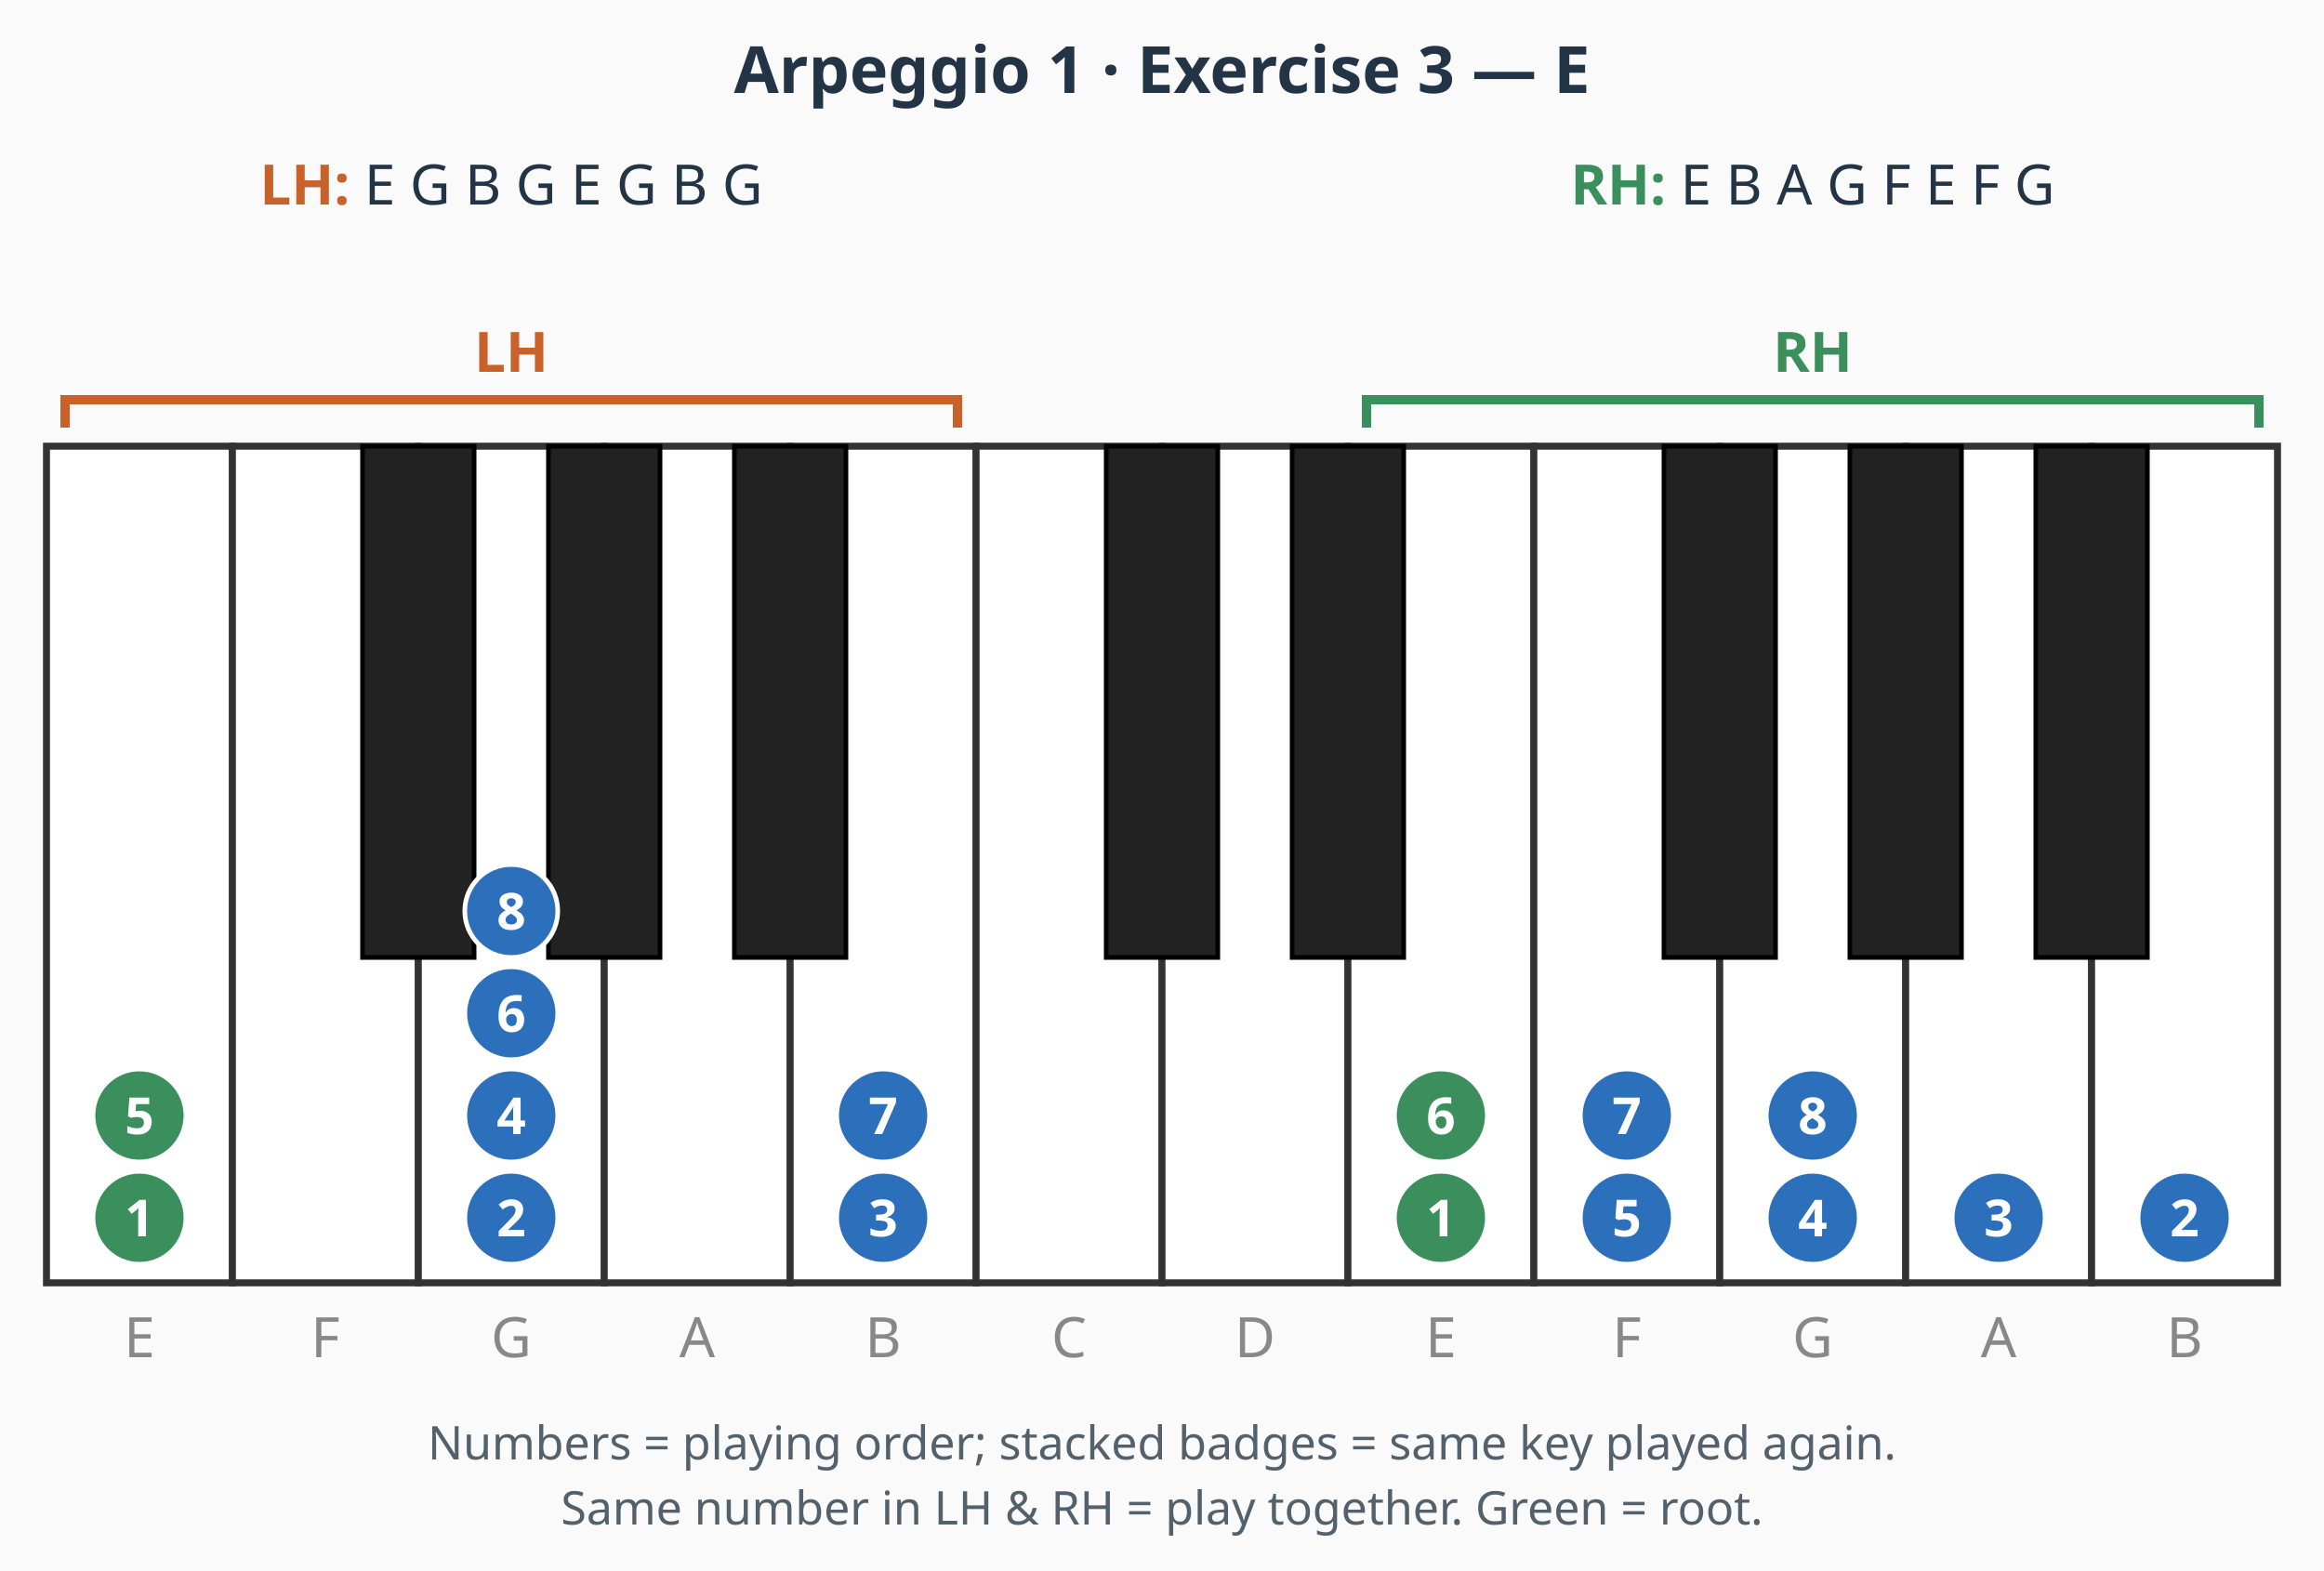
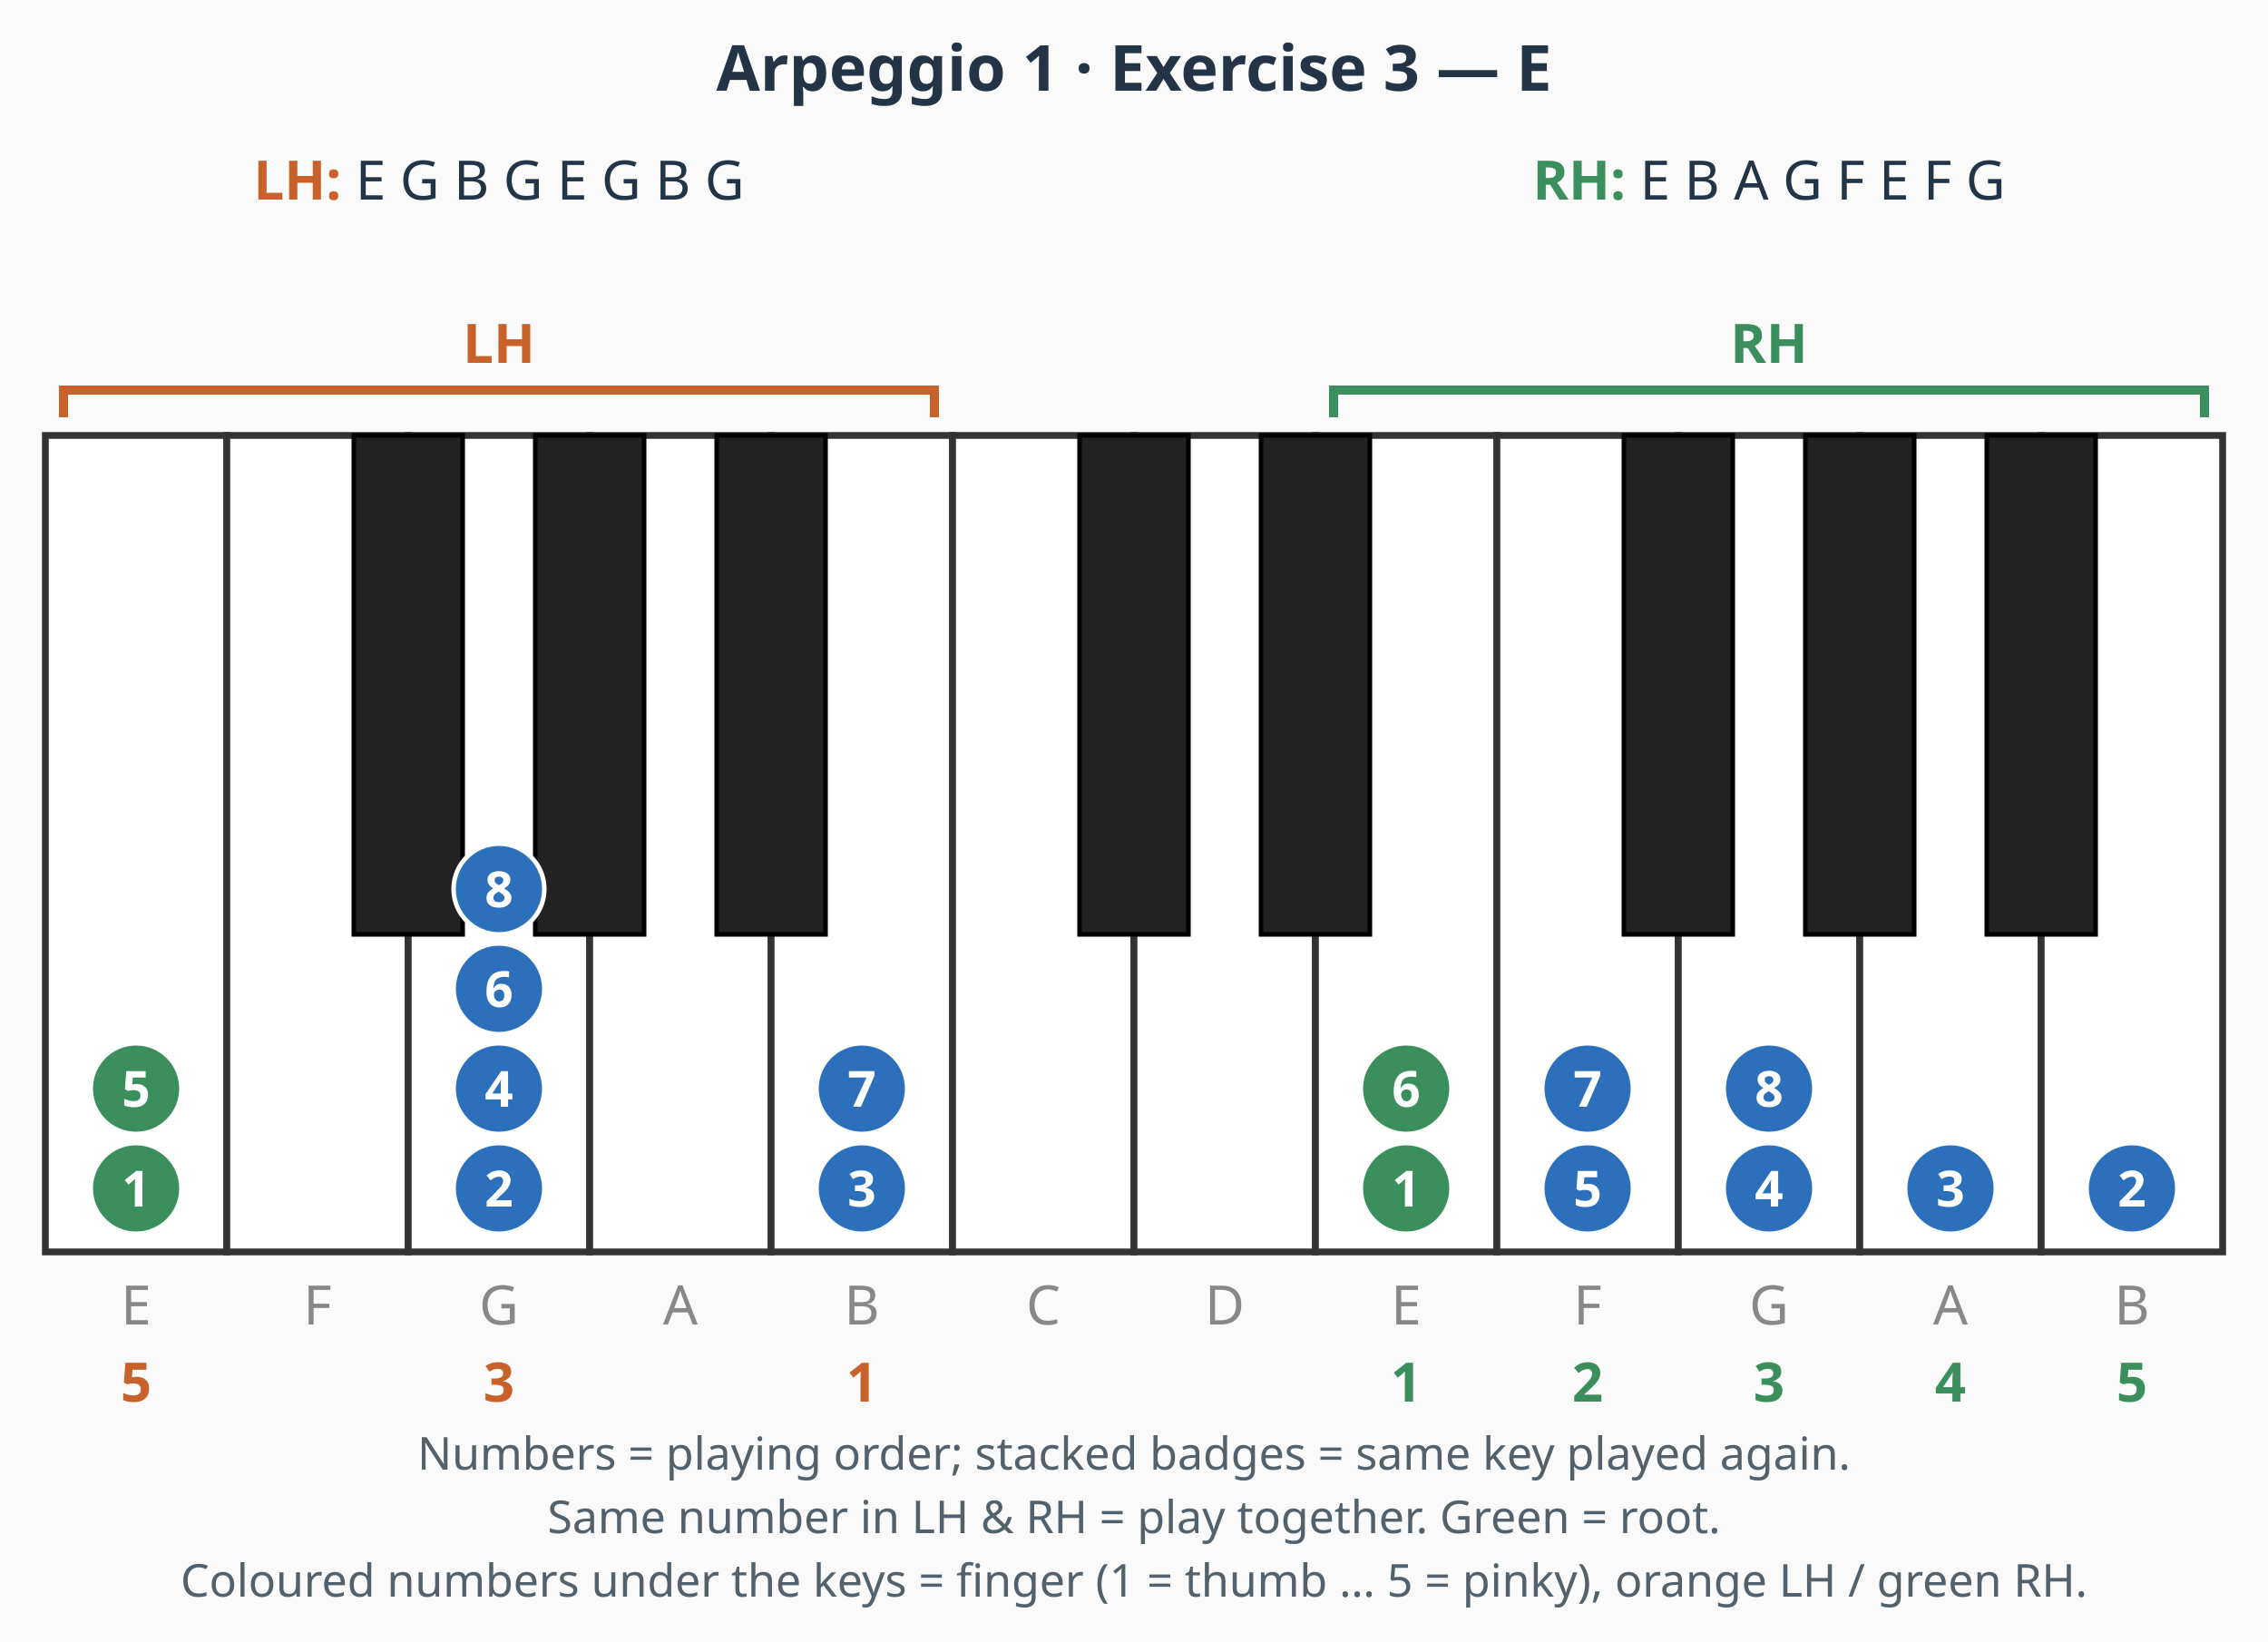
- <svg xmlns="http://www.w3.org/2000/svg" viewBox="0 0 500 338" font-family="sans-serif">
-   <rect width="500" height="338" fill="#fafafa" />
+ <svg xmlns="http://www.w3.org/2000/svg" viewBox="0 0 500 362" font-family="sans-serif">
+   <rect width="500" height="362" fill="#fafafa" />
  <text x="250" y="20" text-anchor="middle" font-size="14" font-weight="bold" fill="#243447">Arpeggio 1 · Exercise 3 — E</text>
  <text x="110" y="44" text-anchor="middle" font-size="12" fill="#243447">
    <tspan fill="#c9622a" font-weight="bold">LH:</tspan> E G B G E G B G</text>
  <text x="390" y="44" text-anchor="middle" font-size="12" fill="#243447">
    <tspan fill="#3a8f5c" font-weight="bold">RH:</tspan> E B A G F E F G</text>
  <path d="M14 92 V86 H206 V92" fill="none" stroke="#c9622a" stroke-width="2" />
  <text x="110" y="80" text-anchor="middle" font-size="12" font-weight="bold" fill="#c9622a">LH</text>
  <path d="M294 92 V86 H486 V92" fill="none" stroke="#3a8f5c" stroke-width="2" />
  <text x="390" y="80" text-anchor="middle" font-size="12" font-weight="bold" fill="#3a8f5c">RH</text>
  <g transform="translate(0,96)">
    <g stroke="#333" stroke-width="1.5">
      <rect x="10" y="0" width="40" height="180" fill="#ffffff" />
      <rect x="50" y="0" width="40" height="180" fill="#ffffff" />
      <rect x="90" y="0" width="40" height="180" fill="#ffffff" />
      <rect x="130" y="0" width="40" height="180" fill="#ffffff" />
      <rect x="170" y="0" width="40" height="180" fill="#ffffff" />
      <rect x="210" y="0" width="40" height="180" fill="#ffffff" />
      <rect x="250" y="0" width="40" height="180" fill="#ffffff" />
      <rect x="290" y="0" width="40" height="180" fill="#ffffff" />
      <rect x="330" y="0" width="40" height="180" fill="#ffffff" />
      <rect x="370" y="0" width="40" height="180" fill="#ffffff" />
      <rect x="410" y="0" width="40" height="180" fill="#ffffff" />
      <rect x="450" y="0" width="40" height="180" fill="#ffffff" />
    </g>
    <g stroke="#000" stroke-width="1" fill="#222222">
      <rect x="78" y="0" width="24" height="110" />
      <rect x="118" y="0" width="24" height="110" />
      <rect x="158" y="0" width="24" height="110" />
      <rect x="238" y="0" width="24" height="110" />
      <rect x="278" y="0" width="24" height="110" />
      <rect x="358" y="0" width="24" height="110" />
      <rect x="398" y="0" width="24" height="110" />
      <rect x="438" y="0" width="24" height="110" />
    </g>
    <g>
      <circle cx="30" cy="166" r="10" fill="#3a8f5c" stroke="#ffffff" stroke-width="1" />
      <circle cx="30" cy="144" r="10" fill="#3a8f5c" stroke="#ffffff" stroke-width="1" />
      <circle cx="110" cy="166" r="10" fill="#2c6fbb" stroke="#ffffff" stroke-width="1" />
      <circle cx="110" cy="144" r="10" fill="#2c6fbb" stroke="#ffffff" stroke-width="1" />
      <circle cx="110" cy="122" r="10" fill="#2c6fbb" stroke="#ffffff" stroke-width="1" />
      <circle cx="110" cy="100" r="10" fill="#2c6fbb" stroke="#ffffff" stroke-width="1" />
      <circle cx="190" cy="166" r="10" fill="#2c6fbb" stroke="#ffffff" stroke-width="1" />
      <circle cx="190" cy="144" r="10" fill="#2c6fbb" stroke="#ffffff" stroke-width="1" />
      <circle cx="310" cy="166" r="10" fill="#3a8f5c" stroke="#ffffff" stroke-width="1" />
      <circle cx="310" cy="144" r="10" fill="#3a8f5c" stroke="#ffffff" stroke-width="1" />
      <circle cx="350" cy="166" r="10" fill="#2c6fbb" stroke="#ffffff" stroke-width="1" />
      <circle cx="350" cy="144" r="10" fill="#2c6fbb" stroke="#ffffff" stroke-width="1" />
      <circle cx="390" cy="166" r="10" fill="#2c6fbb" stroke="#ffffff" stroke-width="1" />
      <circle cx="390" cy="144" r="10" fill="#2c6fbb" stroke="#ffffff" stroke-width="1" />
      <circle cx="430" cy="166" r="10" fill="#2c6fbb" stroke="#ffffff" stroke-width="1" />
      <circle cx="470" cy="166" r="10" fill="#2c6fbb" stroke="#ffffff" stroke-width="1" />
    </g>
    <g fill="#ffffff" font-size="11" font-weight="bold" text-anchor="middle">
      <text x="30" y="170">1</text>
      <text x="30" y="148">5</text>
      <text x="110" y="170">2</text>
      <text x="110" y="148">4</text>
      <text x="110" y="126">6</text>
      <text x="110" y="104">8</text>
      <text x="190" y="170">3</text>
      <text x="190" y="148">7</text>
      <text x="310" y="170">1</text>
      <text x="310" y="148">6</text>
      <text x="350" y="170">5</text>
      <text x="350" y="148">7</text>
      <text x="390" y="170">4</text>
      <text x="390" y="148">8</text>
      <text x="430" y="170">3</text>
      <text x="470" y="170">2</text>
    </g>
    <g fill="#888" font-size="12" text-anchor="middle">
      <text x="30" y="196">E</text>
      <text x="70" y="196">F</text>
      <text x="110" y="196">G</text>
      <text x="150" y="196">A</text>
      <text x="190" y="196">B</text>
      <text x="230" y="196">C</text>
      <text x="270" y="196">D</text>
      <text x="310" y="196">E</text>
      <text x="350" y="196">F</text>
      <text x="390" y="196">G</text>
      <text x="430" y="196">A</text>
      <text x="470" y="196">B</text>
    </g>
+     <g font-size="12" font-weight="bold" text-anchor="middle">
+       <text x="30" y="213" fill="#c9622a">5</text>
+       <text x="110" y="213" fill="#c9622a">3</text>
+       <text x="190" y="213" fill="#c9622a">1</text>
+       <text x="310" y="213" fill="#3a8f5c">1</text>
+       <text x="350" y="213" fill="#3a8f5c">2</text>
+       <text x="390" y="213" fill="#3a8f5c">3</text>
+       <text x="430" y="213" fill="#3a8f5c">4</text>
+       <text x="470" y="213" fill="#3a8f5c">5</text>
+     </g>
  </g>
-   <text x="250" y="314" text-anchor="middle" font-size="10" fill="#52616b">Numbers = playing order; stacked badges = same key played again.</text>
-   <text x="250" y="328" text-anchor="middle" font-size="10" fill="#52616b">Same number in LH &amp; RH = play together. Green = root.</text>
+   <text x="250" y="324" text-anchor="middle" font-size="10" fill="#52616b">Numbers = playing order; stacked badges = same key played again.</text>
+   <text x="250" y="338" text-anchor="middle" font-size="10" fill="#52616b">Same number in LH &amp; RH = play together. Green = root.</text>
+   <text x="250" y="352" text-anchor="middle" font-size="10" fill="#52616b">Coloured numbers under the keys = finger (1 = thumb … 5 = pinky), orange LH / green RH.</text>
</svg>
